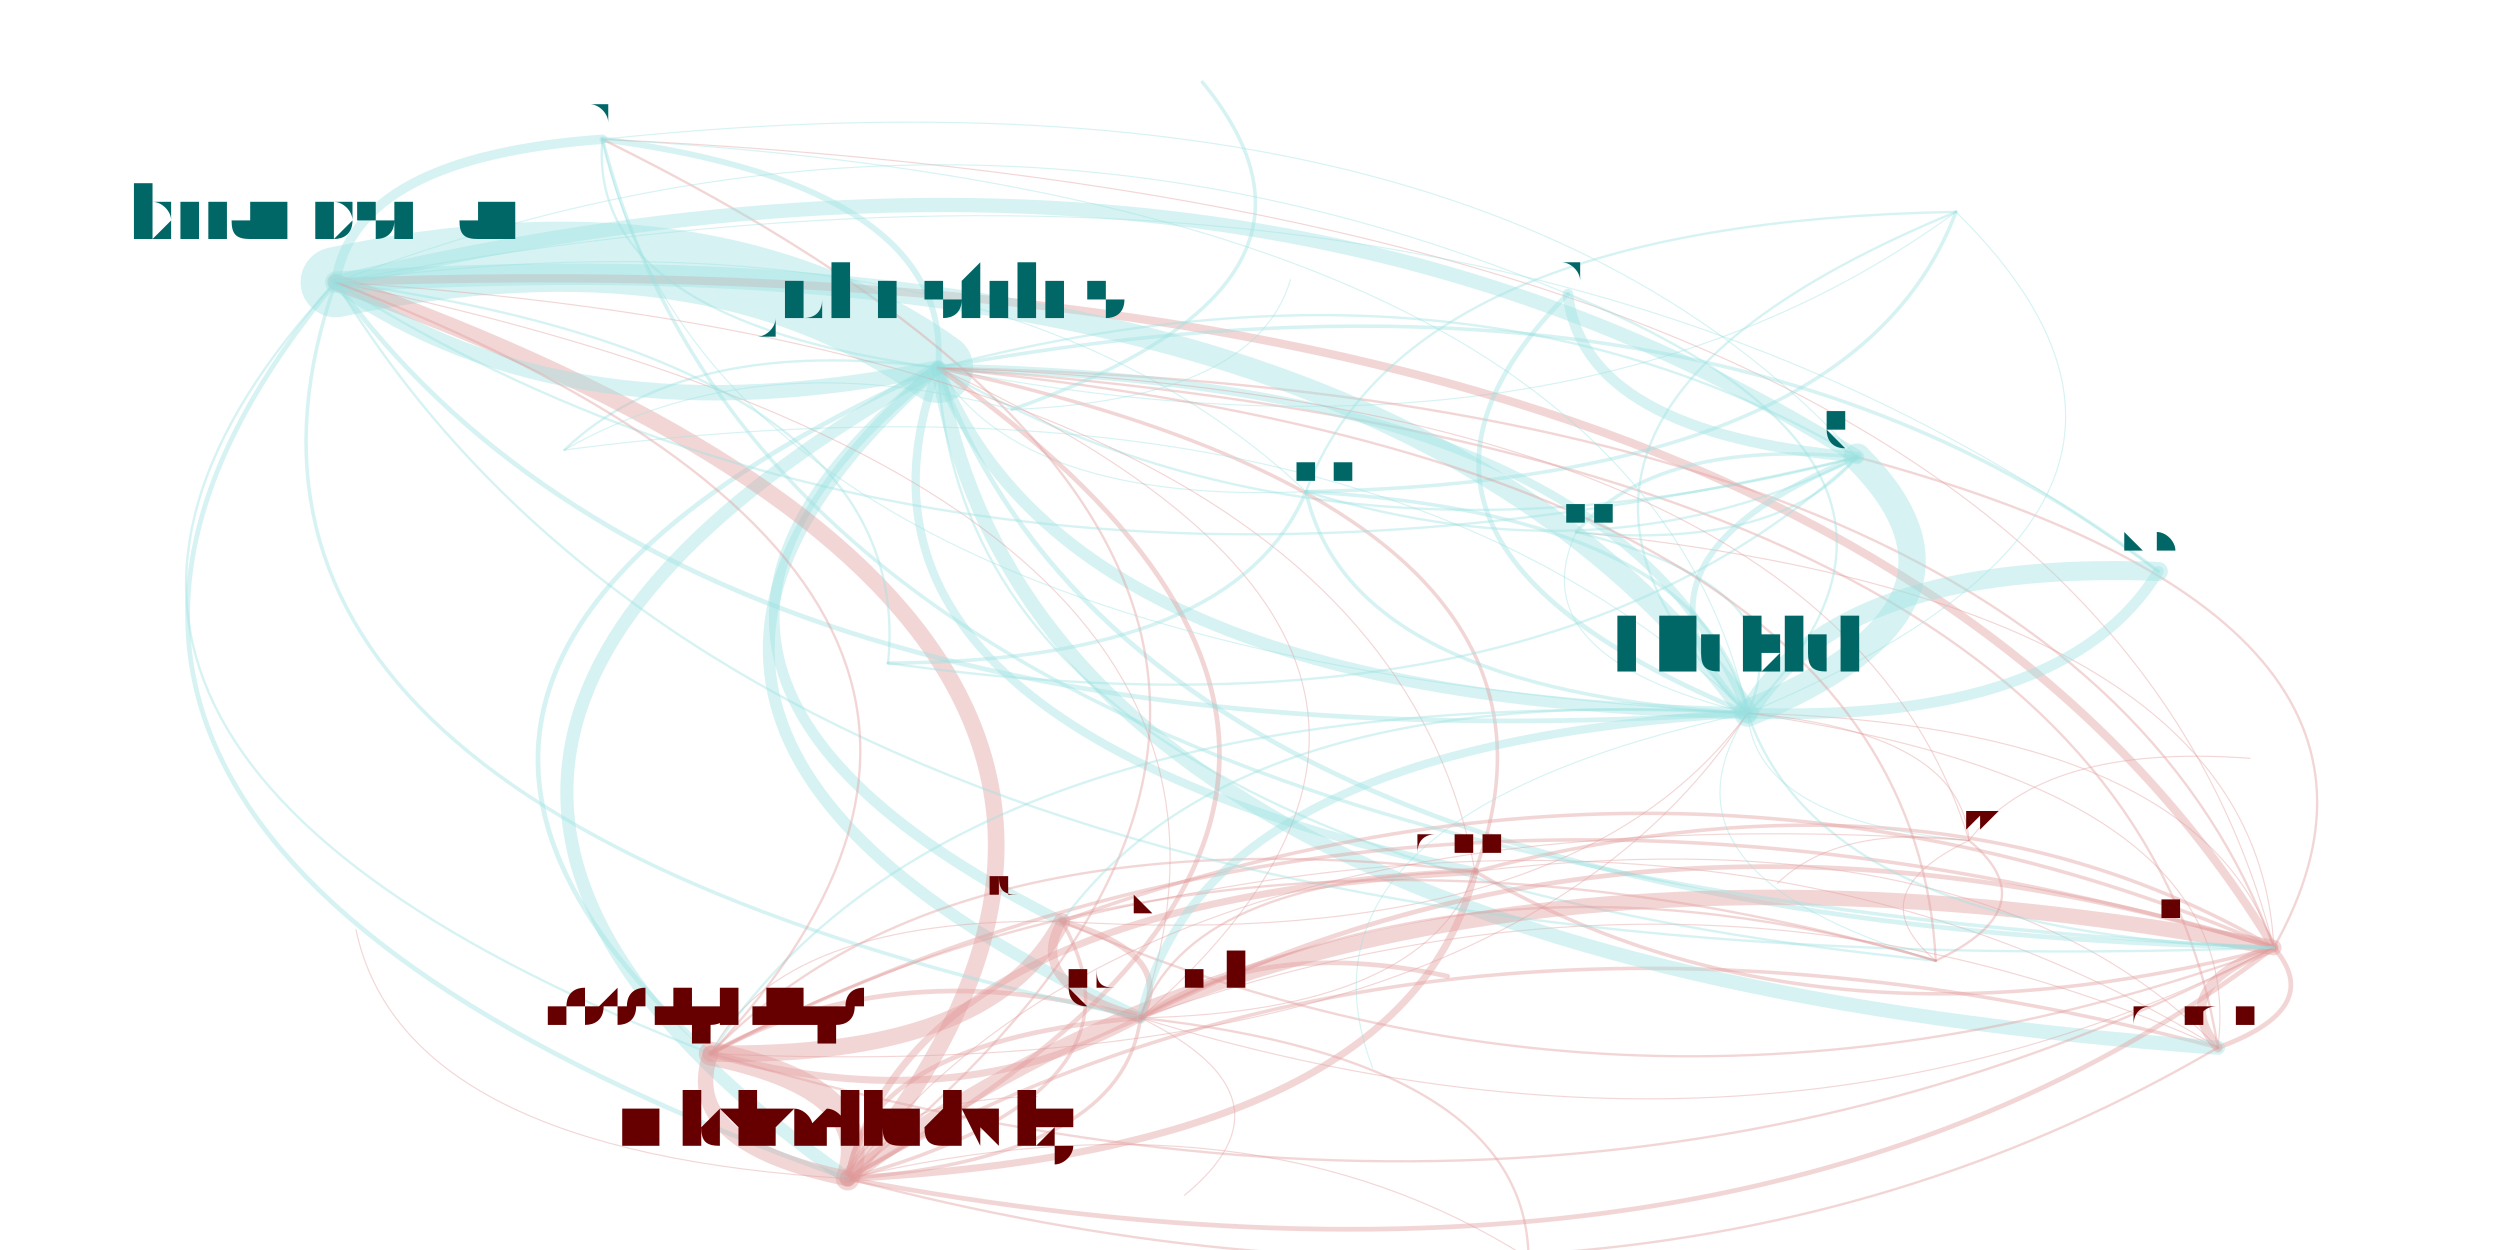
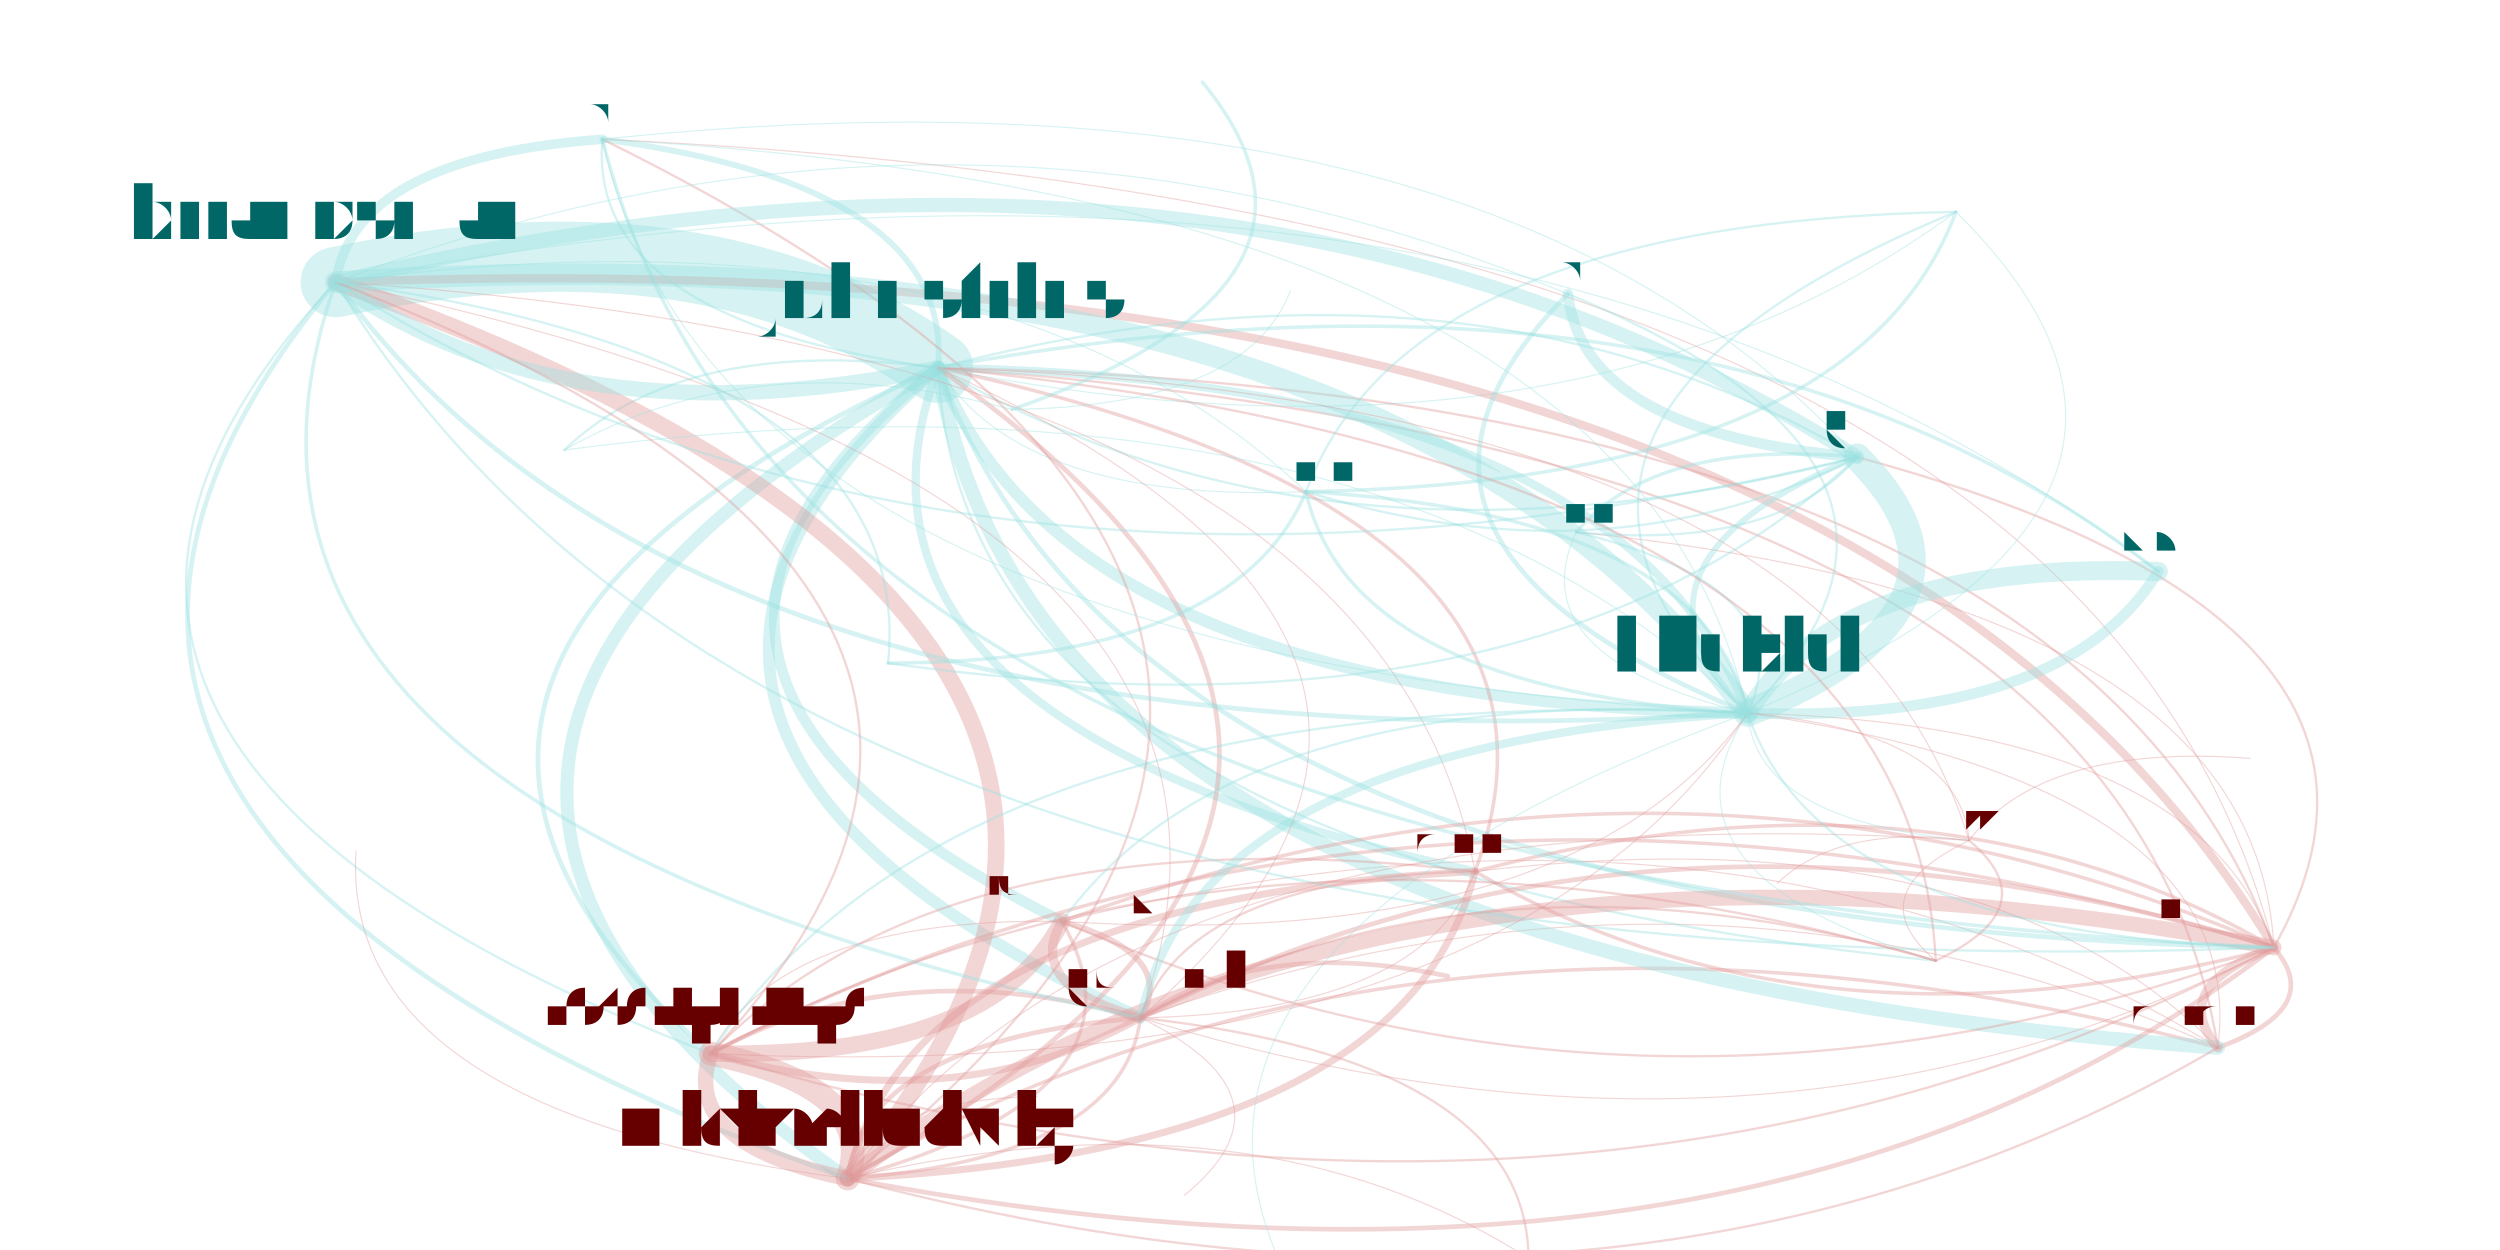
<svg xmlns="http://www.w3.org/2000/svg" width="4000" height="2000" viewBox="-0.025 -0.025 2.05 1.05">
  <style>
    path {
      fill: none;
      stroke-linecap: round;
      stroke-opacity: 0.4;
    }

    text {
      text-anchor: middle;
      alignment-baseline: hanging;
    }
  </style>
  <g opacity="0.4">
    <path d="M1.813 0.855 Q1.733 0.354 0.738 0.284" stroke="hsl(0.0,100%,35%)" stroke-width="0.002" />
    <path d="M1.813 0.855 Q1.150 0.680 0.662 0.965" stroke="hsl(0.0,100%,35%)" stroke-width="0.003" />
    <path d="M1.813 0.855 Q1.412 0.608 0.842 0.749" stroke="hsl(0.0,100%,35%)" stroke-width="0.001" />
    <path d="M1.813 0.855 Q1.380 0.661 0.908 0.830" stroke="hsl(0.0,100%,35%)" stroke-width="0.001" />
    <path d="M1.813 0.855 Q1.619 0.656 1.189 0.707" stroke="hsl(0.0,100%,35%)" stroke-width="0.001" />
    <path d="M1.813 0.855 Q1.904 0.822 1.860 0.771" stroke="hsl(0.0,100%,35%)" stroke-width="0.004" />
    <path d="M1.813 0.855 Q1.841 0.635 1.418 0.574" stroke="hsl(0.0,100%,35%)" stroke-width="0.001" />
    <path d="M1.813 0.855 Q1.537 0.217 0.232 0.212" stroke="hsl(0.0,100%,35%)" stroke-width="0" />
    <path d="M0.738 0.284 Q0.543 0.146 0.232 0.212" stroke="hsl(180.0,100%,35%)" stroke-width="0.059" />
    <path d="M0.738 0.284 Q0.751 0.131 0.456 0.092" stroke="hsl(180.0,100%,35%)" stroke-width="0.005" />
    <path d="M0.738 0.284 Q0.181 0.533 0.547 0.860" stroke="hsl(180.0,100%,35%)" stroke-width="0.004" />
    <path d="M0.738 0.284 Q0.819 0.784 1.813 0.855" stroke="hsl(180.0,100%,35%)" stroke-width="0.012" />
    <path d="M0.738 0.284 Q1.064 0.476 1.510 0.359" stroke="hsl(180.0,100%,35%)" stroke-width="0.002" />
    <path d="M0.738 0.284 Q0.155 0.609 0.662 0.965" stroke="hsl(180.0,100%,35%)" stroke-width="0.011" />
    <path d="M0.738 0.284 Q0.809 0.398 1.047 0.388" stroke="hsl(180.0,100%,35%)" stroke-width="0.001" />
    <path d="M0.738 0.284 Q0.385 0.591 0.908 0.830" stroke="hsl(180.0,100%,35%)" stroke-width="0.01" />
    <path d="M0.738 0.284 Q0.909 0.752 1.860 0.771" stroke="hsl(180.0,100%,35%)" stroke-width="0.004" />
    <path d="M0.738 0.284 Q0.625 0.585 1.189 0.707" stroke="hsl(180.0,100%,35%)" stroke-width="0.007" />
    <path d="M0.738 0.284 Q0.418 0.537 0.842 0.749" stroke="hsl(180.0,100%,35%)" stroke-width="0.009" />
    <path d="M0.738 0.284 Q1.270 0.389 1.593 0.153" stroke="hsl(180.0,100%,35%)" stroke-width="0.001" />
    <path d="M0.738 0.284 Q0.759 0.700 1.576 0.782" stroke="hsl(180.0,100%,35%)" stroke-width="0.002" />
    <path d="M0.738 0.284 Q0.477 0.266 0.386 0.389" stroke="hsl(180.0,100%,35%)" stroke-width="0" />
    <path d="M0.738 0.284 Q0.846 0.564 1.418 0.574" stroke="hsl(180.0,100%,35%)" stroke-width="0.01" />
    <path d="M0.738 0.284 Q0.853 0.656 1.604 0.681" stroke="hsl(180.0,100%,35%)" stroke-width="0" />
    <path d="M0.738 0.284 Q0.743 0.641 1.443 0.717" stroke="hsl(180.0,100%,35%)" stroke-width="0" />
    <path d="M0.738 0.284 Q0.402 0.208 0.181 0.356" stroke="hsl(180.0,100%,35%)" stroke-width="0" />
    <path d="M0.738 0.284 Q0.525 0.256 0.424 0.353" stroke="hsl(180.0,100%,35%)" stroke-width="0.002" />
-     <path d="M0.738 0.284 Q0.945 0.306 1.034 0.210" stroke="hsl(180.0,100%,35%)" stroke-width="0" />
+     <path d="M0.738 0.284 Q0.938 0.310 1.034 0.219" stroke="hsl(180.0,100%,35%)" stroke-width="0" />
    <path d="M0.662 0.965 Q0.893 0.947 0.908 0.830" stroke="hsl(0.0,100%,35%)" stroke-width="0.003" />
    <path d="M0.662 0.965 Q1.416 1.108 1.860 0.771" stroke="hsl(0.0,100%,35%)" stroke-width="0.004" />
    <path d="M0.662 0.965 Q0.689 0.889 0.547 0.860" stroke="hsl(0.0,100%,35%)" stroke-width="0.02" />
    <path d="M0.662 0.965 Q1.326 1.140 1.813 0.855" stroke="hsl(0.0,100%,35%)" stroke-width="0.002" />
    <path d="M0.662 0.965 Q1.050 0.503 0.232 0.212" stroke="hsl(0.0,100%,35%)" stroke-width="0.014" />
    <path d="M0.662 0.965 Q1.246 0.640 0.738 0.284" stroke="hsl(0.0,100%,35%)" stroke-width="0.004" />
    <path d="M0.662 0.965 Q1.132 0.941 1.189 0.707" stroke="hsl(0.0,100%,35%)" stroke-width="0.006" />
    <path d="M0.662 0.965 Q0.925 0.893 0.842 0.749" stroke="hsl(0.0,100%,35%)" stroke-width="0.003" />
    <path d="M0.662 0.965 Q1.258 0.487 0.456 0.092" stroke="hsl(0.0,100%,35%)" stroke-width="0.002" />
    <path d="M0.662 0.965 Q1.353 0.920 1.418 0.574" stroke="hsl(0.0,100%,35%)" stroke-width="0" />
    <path d="M0.662 0.965 Q1.571 0.832 1.510 0.359" stroke="hsl(0.0,100%,35%)" stroke-width="0" />
    <path d="M0.842 0.749 Q0.810 0.803 0.908 0.830" stroke="hsl(0.0,100%,35%)" stroke-width="0.008" />
    <path d="M0.842 0.749 Q1.163 0.496 0.738 0.284" stroke="hsl(0.0,100%,35%)" stroke-width="0" />
    <path d="M0.842 0.749 Q1.271 0.776 1.418 0.574" stroke="hsl(0.0,100%,35%)" stroke-width="0.001" />
    <path d="M0.842 0.749 Q0.606 0.745 0.547 0.860" stroke="hsl(0.0,100%,35%)" stroke-width="0.001" />
    <path d="M0.842 0.749 Q1.334 0.964 1.860 0.771" stroke="hsl(0.0,100%,35%)" stroke-width="0.002" />
    <path d="M0.842 0.749 Q0.967 0.359 0.232 0.212" stroke="hsl(0.0,100%,35%)" stroke-width="0" />
    <path d="M0.842 0.749 Q1.049 0.797 1.189 0.707" stroke="hsl(0.0,100%,35%)" stroke-width="0" />
    <path d="M0.842 0.749 Q1.183 0.912 1.576 0.782" stroke="hsl(0.0,100%,35%)" stroke-width="0" />
    <path d="M0.842 0.749 Q0.580 0.821 0.662 0.965" stroke="hsl(0.0,100%,35%)" stroke-width="0" />
    <path d="M0.908 0.830 Q1.260 0.523 0.738 0.284" stroke="hsl(0.0,100%,35%)" stroke-width="0.001" />
    <path d="M0.908 0.830 Q0.940 0.777 0.842 0.749" stroke="hsl(0.0,100%,35%)" stroke-width="0.005" />
    <path d="M0.908 0.830 Q1.065 0.386 0.232 0.212" stroke="hsl(0.0,100%,35%)" stroke-width="0.001" />
    <path d="M0.908 0.830 Q0.677 0.849 0.662 0.965" stroke="hsl(0.0,100%,35%)" stroke-width="0.004" />
    <path d="M0.908 0.830 Q1.147 0.825 1.189 0.707" stroke="hsl(0.0,100%,35%)" stroke-width="0.001" />
    <path d="M0.908 0.830 Q1.281 0.940 1.576 0.782" stroke="hsl(0.0,100%,35%)" stroke-width="0" />
    <path d="M0.908 0.830 Q1.431 0.991 1.860 0.771" stroke="hsl(0.0,100%,35%)" stroke-width="0.001" />
    <path d="M0.908 0.830 Q0.703 0.773 0.547 0.860" stroke="hsl(0.0,100%,35%)" stroke-width="0.004" />
    <path d="M0.908 0.830 Q1.368 0.804 1.418 0.574" stroke="hsl(0.0,100%,35%)" stroke-width="0" />
    <path d="M0.908 0.830 Q1.363 0.404 0.630 0.088" stroke="hsl(0.0,100%,35%)" stroke-width="0" />
    <path d="M1.189 0.707 Q0.719 0.731 0.662 0.965" stroke="hsl(0.0,100%,35%)" stroke-width="0.006" />
    <path d="M1.189 0.707 Q0.949 0.712 0.908 0.830" stroke="hsl(0.0,100%,35%)" stroke-width="0.002" />
    <path d="M1.189 0.707 Q1.107 0.268 0.232 0.212" stroke="hsl(0.0,100%,35%)" stroke-width="0.001" />
    <path d="M1.189 0.707 Q1.302 0.405 0.738 0.284" stroke="hsl(0.0,100%,35%)" stroke-width="0.003" />
    <path d="M1.189 0.707 Q1.473 0.873 1.860 0.771" stroke="hsl(0.0,100%,35%)" stroke-width="0.003" />
    <path d="M1.189 0.707 Q0.745 0.655 0.547 0.860" stroke="hsl(0.0,100%,35%)" stroke-width="0.002" />
    <path d="M1.189 0.707 Q1.410 0.686 1.418 0.574" stroke="hsl(0.0,100%,35%)" stroke-width="0" />
    <path d="M1.860 0.771 Q1.106 0.629 0.662 0.965" stroke="hsl(0.0,100%,35%)" stroke-width="0.013" />
    <path d="M1.860 0.771 Q1.770 0.804 1.813 0.855" stroke="hsl(0.0,100%,35%)" stroke-width="0.008" />
    <path d="M1.860 0.771 Q1.336 0.610 0.908 0.830" stroke="hsl(0.0,100%,35%)" stroke-width="0.004" />
    <path d="M1.860 0.771 Q1.494 0.166 0.232 0.212" stroke="hsl(0.0,100%,35%)" stroke-width="0.007" />
    <path d="M1.860 0.771 Q1.846 0.480 1.274 0.422" stroke="hsl(0.0,100%,35%)" stroke-width="0.001" />
    <path d="M1.860 0.771 Q2.015 0.495 1.510 0.359" stroke="hsl(0.0,100%,35%)" stroke-width="0.002" />
    <path d="M1.860 0.771 Q1.689 0.303 0.738 0.284" stroke="hsl(0.0,100%,35%)" stroke-width="0.002" />
    <path d="M1.860 0.771 Q1.701 0.150 0.456 0.092" stroke="hsl(0.0,100%,35%)" stroke-width="0.001" />
    <path d="M1.860 0.771 Q1.132 0.553 0.547 0.860" stroke="hsl(0.0,100%,35%)" stroke-width="0.003" />
    <path d="M1.860 0.771 Q1.576 0.605 1.189 0.707" stroke="hsl(0.0,100%,35%)" stroke-width="0.003" />
    <path d="M1.860 0.771 Q1.804 0.675 1.604 0.681" stroke="hsl(0.0,100%,35%)" stroke-width="0" />
    <path d="M1.860 0.771 Q1.369 0.557 0.842 0.749" stroke="hsl(0.0,100%,35%)" stroke-width="0.003" />
    <path d="M1.860 0.771 Q1.797 0.584 1.418 0.574" stroke="hsl(0.0,100%,35%)" stroke-width="0.001" />
    <path d="M1.418 0.574 Q1.330 0.709 1.576 0.782" stroke="hsl(180.0,100%,35%)" stroke-width="0.001" />
    <path d="M1.418 0.574 Q1.636 0.485 1.510 0.359" stroke="hsl(180.0,100%,35%)" stroke-width="0.023" />
    <path d="M1.418 0.574 Q1.381 0.407 1.047 0.388" stroke="hsl(180.0,100%,35%)" stroke-width="0.003" />
    <path d="M1.418 0.574 Q1.685 0.583 1.763 0.455" stroke="hsl(180.0,100%,35%)" stroke-width="0.009" />
    <path d="M1.418 0.574 Q0.753 0.543 0.547 0.860" stroke="hsl(180.0,100%,35%)" stroke-width="0.002" />
    <path d="M1.418 0.574 Q1.425 0.665 1.604 0.681" stroke="hsl(180.0,100%,35%)" stroke-width="0.001" />
    <path d="M1.418 0.574 Q1.114 0.156 0.232 0.212" stroke="hsl(180.0,100%,35%)" stroke-width="0.018" />
    <path d="M1.418 0.574 Q0.957 0.600 0.908 0.830" stroke="hsl(180.0,100%,35%)" stroke-width="0.007" />
    <path d="M1.418 0.574 Q1.322 0.140 0.456 0.092" stroke="hsl(180.0,100%,35%)" stroke-width="0.001" />
    <path d="M1.418 0.574 Q0.989 0.546 0.842 0.749" stroke="hsl(180.0,100%,35%)" stroke-width="0.002" />
    <path d="M1.418 0.574 Q1.310 0.293 0.738 0.284" stroke="hsl(180.0,100%,35%)" stroke-width="0.007" />
    <path d="M1.418 0.574 Q1.481 0.761 1.860 0.771" stroke="hsl(180.0,100%,35%)" stroke-width="0.002" />
    <path d="M1.418 0.574 Q1.467 0.469 1.274 0.422" stroke="hsl(180.0,100%,35%)" stroke-width="0.002" />
    <path d="M1.418 0.574 Q0.974 0.217 0.181 0.356" stroke="hsl(180.0,100%,35%)" stroke-width="0" />
-     <path d="M1.418 0.574 Q1.517 0.315 1.034 0.210" stroke="hsl(180.0,100%,35%)" stroke-width="0" />
+     <path d="M1.418 0.574 Q1.510 0.319 1.034 0.219" stroke="hsl(180.0,100%,35%)" stroke-width="0" />
    <path d="M1.418 0.574 Q1.842 0.398 1.593 0.153" stroke="hsl(180.0,100%,35%)" stroke-width="0.001" />
    <path d="M1.418 0.574 Q1.623 0.368 1.267 0.222" stroke="hsl(180.0,100%,35%)" stroke-width="0.002" />
-     <path d="M1.418 0.574 Q1.022 0.660 1.103 0.872" stroke="hsl(180.0,100%,35%)" stroke-width="0.001" />
+     <path d="M1.418 0.574 Q0.797 0.801 1.103 1.153" stroke="hsl(180.0,100%,35%)" stroke-width="0.001" />
    <path d="M1.418 0.574 Q1.097 0.265 0.424 0.353" stroke="hsl(180.0,100%,35%)" stroke-width="0.001" />
    <path d="M1.418 0.574 Q0.727 0.618 0.662 0.965" stroke="hsl(180.0,100%,35%)" stroke-width="0" />
    <path d="M1.418 0.574 Q1.391 0.793 1.813 0.855" stroke="hsl(180.0,100%,35%)" stroke-width="0" />
    <path d="M0.232 0.212 Q0.536 0.630 1.418 0.574" stroke="hsl(180.0,100%,35%)" stroke-width="0.004" />
    <path d="M0.232 0.212 Q0.428 0.349 0.738 0.284" stroke="hsl(180.0,100%,35%)" stroke-width="0.013" />
-     <path d="M0.232 0.212 Q0.635 0.371 1.034 0.210" stroke="hsl(180.0,100%,35%)" stroke-width="0" />
+     <path d="M0.232 0.212 Q0.628 0.375 1.034 0.219" stroke="hsl(180.0,100%,35%)" stroke-width="0" />
    <path d="M0.232 0.212 Q-0.155 0.675 0.662 0.965" stroke="hsl(180.0,100%,35%)" stroke-width="0.004" />
    <path d="M0.232 0.212 Q0.754 0.541 1.510 0.359" stroke="hsl(180.0,100%,35%)" stroke-width="0.002" />
    <path d="M0.232 0.212 Q0.440 0.196 0.456 0.092" stroke="hsl(180.0,100%,35%)" stroke-width="0" />
    <path d="M0.232 0.212 Q0.499 0.463 1.047 0.388" stroke="hsl(180.0,100%,35%)" stroke-width="0" />
    <path d="M0.232 0.212 Q-0.129 0.599 0.547 0.860" stroke="hsl(180.0,100%,35%)" stroke-width="0.002" />
    <path d="M0.232 0.212 Q0.107 0.602 0.842 0.749" stroke="hsl(180.0,100%,35%)" stroke-width="0" />
    <path d="M0.232 0.212 Q0.599 0.817 1.860 0.771" stroke="hsl(180.0,100%,35%)" stroke-width="0.002" />
    <path d="M0.232 0.212 Q0.530 0.229 0.630 0.088" stroke="hsl(180.0,100%,35%)" stroke-width="0" />
    <path d="M0.232 0.212 Q0.075 0.656 0.908 0.830" stroke="hsl(180.0,100%,35%)" stroke-width="0.003" />
    <path d="M1.510 0.359 Q0.989 0.030 0.232 0.212" stroke="hsl(180.0,100%,35%)" stroke-width="0.012" />
    <path d="M1.510 0.359 Q1.197 0.014 0.456 0.092" stroke="hsl(180.0,100%,35%)" stroke-width="0.001" />
    <path d="M1.510 0.359 Q1.355 0.635 1.860 0.771" stroke="hsl(180.0,100%,35%)" stroke-width="0" />
    <path d="M1.510 0.359 Q1.341 0.343 1.274 0.422" stroke="hsl(180.0,100%,35%)" stroke-width="0.003" />
    <path d="M1.510 0.359 Q1.498 0.242 1.267 0.222" stroke="hsl(180.0,100%,35%)" stroke-width="0" />
    <path d="M1.510 0.359 Q1.292 0.448 1.418 0.574" stroke="hsl(180.0,100%,35%)" stroke-width="0.005" />
    <path d="M1.510 0.359 Q1.185 0.167 0.738 0.284" stroke="hsl(180.0,100%,35%)" stroke-width="0.002" />
    <path d="M1.510 0.359 Q1.299 0.539 1.604 0.681" stroke="hsl(180.0,100%,35%)" stroke-width="0" />
    <path d="M1.510 0.359 Q1.287 0.047 0.630 0.088" stroke="hsl(180.0,100%,35%)" stroke-width="0" />
    <path d="M1.510 0.359 Q0.832 0.474 0.908 0.830" stroke="hsl(180.0,100%,35%)" stroke-width="0" />
    <path d="M0.456 0.092 Q0.248 0.107 0.232 0.212" stroke="hsl(180.0,100%,35%)" stroke-width="0.008" />
    <path d="M0.456 0.092 Q0.443 0.244 0.738 0.284" stroke="hsl(180.0,100%,35%)" stroke-width="0.002" />
    <path d="M0.456 0.092 Q0.614 0.712 1.860 0.771" stroke="hsl(180.0,100%,35%)" stroke-width="0.003" />
    <path d="M0.456 0.092 Q0.551 0.525 1.418 0.574" stroke="hsl(180.0,100%,35%)" stroke-width="0.001" />
    <path d="M0.456 0.092 Q0.769 0.436 1.510 0.359" stroke="hsl(180.0,100%,35%)" stroke-width="0" />
    <path d="M0.456 0.092 Q-0.114 0.494 0.547 0.860" stroke="hsl(180.0,100%,35%)" stroke-width="0" />
    <path d="M1.047 0.388 Q0.979 0.304 0.800 0.319" stroke="hsl(180.0,100%,35%)" stroke-width="0" />
    <path d="M1.047 0.388 Q1.302 0.466 1.510 0.359" stroke="hsl(180.0,100%,35%)" stroke-width="0.002" />
    <path d="M1.047 0.388 Q1.084 0.555 1.418 0.574" stroke="hsl(180.0,100%,35%)" stroke-width="0.003" />
    <path d="M1.047 0.388 Q0.976 0.274 0.738 0.284" stroke="hsl(180.0,100%,35%)" stroke-width="0" />
    <path d="M1.047 0.388 Q1.508 0.380 1.593 0.153" stroke="hsl(180.0,100%,35%)" stroke-width="0.003" />
    <path d="M1.047 0.388 Q0.781 0.137 0.232 0.212" stroke="hsl(180.0,100%,35%)" stroke-width="0.001" />
    <path d="M1.047 0.388 Q0.419 0.524 0.547 0.860" stroke="hsl(180.0,100%,35%)" stroke-width="0" />
    <path d="M0.547 0.860 Q0.520 0.936 0.662 0.965" stroke="hsl(0.0,100%,35%)" stroke-width="0.013" />
    <path d="M0.547 0.860 Q0.751 0.917 0.908 0.830" stroke="hsl(0.0,100%,35%)" stroke-width="0.006" />
    <path d="M0.547 0.860 Q0.783 0.864 0.842 0.749" stroke="hsl(0.0,100%,35%)" stroke-width="0.014" />
    <path d="M0.547 0.860 Q1.211 0.891 1.418 0.574" stroke="hsl(0.0,100%,35%)" stroke-width="0.001" />
    <path d="M0.547 0.860 Q0.908 0.473 0.232 0.212" stroke="hsl(0.0,100%,35%)" stroke-width="0.002" />
    <path d="M0.547 0.860 Q1.274 1.078 1.860 0.771" stroke="hsl(0.0,100%,35%)" stroke-width="0.002" />
    <path d="M0.547 0.860 Q1.218 0.982 1.604 0.681" stroke="hsl(0.0,100%,35%)" stroke-width="0" />
    <path d="M1.166 0.795 Q1.008 0.761 0.908 0.830" stroke="hsl(0.0,100%,35%)" stroke-width="0.004" />
    <path d="M1.166 0.795 Q0.804 0.704 0.547 0.860" stroke="hsl(0.0,100%,35%)" stroke-width="0" />
    <path d="M1.166 0.795 Q1.248 0.755 1.189 0.707" stroke="hsl(0.0,100%,35%)" stroke-width="0" />
    <path d="M1.166 0.795 Q1.361 0.454 0.738 0.284" stroke="hsl(0.0,100%,35%)" stroke-width="0" />
    <path d="M1.274 0.422 Q1.443 0.438 1.510 0.359" stroke="hsl(180.0,100%,35%)" stroke-width="0.002" />
    <path d="M1.274 0.422 Q1.225 0.527 1.418 0.574" stroke="hsl(180.0,100%,35%)" stroke-width="0.001" />
    <path d="M1.274 0.422 Q0.922 0.109 0.232 0.212" stroke="hsl(180.0,100%,35%)" stroke-width="0" />
    <path d="M1.267 0.222 Q1.280 0.339 1.510 0.359" stroke="hsl(180.0,100%,35%)" stroke-width="0.009" />
    <path d="M1.267 0.222 Q1.110 0.324 1.274 0.422" stroke="hsl(180.0,100%,35%)" stroke-width="0" />
    <path d="M1.267 0.222 Q1.062 0.428 1.418 0.574" stroke="hsl(180.0,100%,35%)" stroke-width="0.004" />
    <path d="M1.267 0.222 Q0.758 0.010 0.232 0.212" stroke="hsl(180.0,100%,35%)" stroke-width="0.001" />
    <path d="M1.267 0.222 Q0.601 0.454 0.908 0.830" stroke="hsl(180.0,100%,35%)" stroke-width="0" />
    <path d="M1.604 0.681 Q1.510 0.726 1.576 0.782" stroke="hsl(0.0,100%,35%)" stroke-width="0.001" />
    <path d="M1.604 0.681 Q1.815 0.501 1.510 0.359" stroke="hsl(0.0,100%,35%)" stroke-width="0" />
    <path d="M1.604 0.681 Q1.490 0.309 0.738 0.284" stroke="hsl(0.0,100%,35%)" stroke-width="0.001" />
    <path d="M1.604 0.681 Q0.906 0.635 0.662 0.965" stroke="hsl(0.0,100%,35%)" stroke-width="0.001" />
    <path d="M1.604 0.681 Q1.495 0.667 1.443 0.717" stroke="hsl(0.0,100%,35%)" stroke-width="0.001" />
    <path d="M1.604 0.681 Q1.597 0.590 1.418 0.574" stroke="hsl(0.0,100%,35%)" stroke-width="0.001" />
    <path d="M1.576 0.782 Q1.203 0.672 0.908 0.830" stroke="hsl(0.0,100%,35%)" stroke-width="0.002" />
    <path d="M1.576 0.782 Q1.664 0.646 1.418 0.574" stroke="hsl(0.0,100%,35%)" stroke-width="0" />
    <path d="M1.576 0.782 Q1.556 0.365 0.738 0.284" stroke="hsl(0.0,100%,35%)" stroke-width="0.002" />
    <path d="M1.576 0.782 Q1.671 0.737 1.604 0.681" stroke="hsl(0.0,100%,35%)" stroke-width="0.002" />
    <path d="M1.576 0.782 Q0.999 0.615 0.547 0.860" stroke="hsl(0.0,100%,35%)" stroke-width="0.002" />
    <path d="M1.576 0.782 Q1.235 0.619 0.842 0.749" stroke="hsl(0.0,100%,35%)" stroke-width="0" />
-     <path d="M0.800 0.319 Q1.004 0.311 1.034 0.210" stroke="hsl(180.0,100%,35%)" stroke-width="0.001" />
+     <path d="M0.800 0.319 Q0.997 0.316 1.034 0.219" stroke="hsl(180.0,100%,35%)" stroke-width="0.001" />
    <path d="M0.800 0.319 Q1.100 0.214 0.960 0.044" stroke="hsl(180.0,100%,35%)" stroke-width="0.003" />
    <path d="M0.800 0.319 Q0.905 0.570 1.418 0.574" stroke="hsl(180.0,100%,35%)" stroke-width="0" />
    <path d="M0.800 0.319 Q0.585 0.261 0.424 0.353" stroke="hsl(180.0,100%,35%)" stroke-width="0.001" />
    <path d="M1.593 0.153 Q1.169 0.328 1.418 0.574" stroke="hsl(180.0,100%,35%)" stroke-width="0.002" />
    <path d="M1.593 0.153 Q1.132 0.161 1.047 0.388" stroke="hsl(180.0,100%,35%)" stroke-width="0.002" />
    <path d="M1.593 0.153 Q0.478 0.373 0.662 0.965" stroke="hsl(180.0,100%,35%)" stroke-width="0" />
    <path d="M0.945 0.979 Q1.045 0.897 0.908 0.830" stroke="hsl(0.0,100%,35%)" stroke-width="0.001" />
    <path d="M0.945 0.979 Q1.284 0.892 1.189 0.707" stroke="hsl(0.0,100%,35%)" stroke-width="0" />
    <path d="M0.945 0.979 Q0.815 0.916 0.662 0.965" stroke="hsl(0.0,100%,35%)" stroke-width="0" />
    <path d="M0.386 0.389 Q0.089 0.657 0.547 0.860" stroke="hsl(180.0,100%,35%)" stroke-width="0" />
    <path d="M0.386 0.389 Q0.754 0.688 1.418 0.574" stroke="hsl(180.0,100%,35%)" stroke-width="0" />
    <path d="M0.386 0.389 Q0.310 0.331 0.181 0.356" stroke="hsl(180.0,100%,35%)" stroke-width="0" />
    <path d="M1.763 0.455 Q1.495 0.445 1.418 0.574" stroke="hsl(180.0,100%,35%)" stroke-width="0.016" />
    <path d="M1.763 0.455 Q1.387 0.164 0.738 0.284" stroke="hsl(180.0,100%,35%)" stroke-width="0.003" />
-     <path d="M1.763 0.455 Q1.594 0.186 1.034 0.210" stroke="hsl(180.0,100%,35%)" stroke-width="0" />
+     <path d="M1.763 0.455 Q1.587 0.191 1.034 0.219" stroke="hsl(180.0,100%,35%)" stroke-width="0" />
    <path d="M1.763 0.455 Q1.558 0.632 1.860 0.771" stroke="hsl(180.0,100%,35%)" stroke-width="0" />
    <path d="M1.763 0.455 Q1.174 0.136 0.424 0.353" stroke="hsl(180.0,100%,35%)" stroke-width="0" />
    <path d="M1.763 0.455 Q1.192 0.027 0.232 0.212" stroke="hsl(180.0,100%,35%)" stroke-width="0.001" />
-     <path d="M0.249 0.756 Q0.676 0.481 0.232 0.212" stroke="hsl(0.0,100%,35%)" stroke-width="0" />
-     <path d="M0.249 0.756 Q0.289 0.943 0.662 0.965" stroke="hsl(0.0,100%,35%)" stroke-width="0.001" />
-     <path d="M0.249 0.756 Q0.980 0.899 1.418 0.574" stroke="hsl(0.0,100%,35%)" stroke-width="0" />
+     <path d="M0.249 0.690 Q0.623 0.448 0.232 0.212" stroke="hsl(0.0,100%,35%)" stroke-width="0" />
+     <path d="M0.249 0.690 Q0.236 0.910 0.662 0.965" stroke="hsl(0.0,100%,35%)" stroke-width="0.001" />
+     <path d="M0.249 0.690 Q0.927 0.866 1.418 0.574" stroke="hsl(0.0,100%,35%)" stroke-width="0" />
    <path d="M0.696 0.532 Q0.987 0.531 1.047 0.388" stroke="hsl(180.0,100%,35%)" stroke-width="0.003" />
    <path d="M0.696 0.532 Q1.242 0.609 1.510 0.359" stroke="hsl(180.0,100%,35%)" stroke-width="0.002" />
    <path d="M0.696 0.532 Q0.721 0.279 0.232 0.212" stroke="hsl(180.0,100%,35%)" stroke-width="0.002" />
    <path d="M1.840 0.612 Q1.666 0.599 1.604 0.681" stroke="hsl(0.0,100%,35%)" stroke-width="0.001" />
    <path d="M1.840 0.612 Q1.356 0.090 0.232 0.212" stroke="hsl(0.0,100%,35%)" stroke-width="0" />
    <path d="M1.840 0.612 Q1.564 0.075 0.456 0.092" stroke="hsl(0.0,100%,35%)" stroke-width="0" />
    <path d="M1.234 1.032 Q1.002 0.884 0.662 0.965" stroke="hsl(0.0,100%,35%)" stroke-width="0.001" />
    <path d="M1.234 1.032 Q1.232 0.866 0.908 0.830" stroke="hsl(0.0,100%,35%)" stroke-width="0.002" />
    <path d="M1.234 1.032 Q1.028 0.809 0.547 0.860" stroke="hsl(0.0,100%,35%)" stroke-width="0" />
    <path d="M0.821 0.896 Q0.686 0.899 0.662 0.965" stroke="hsl(0.0,100%,35%)" stroke-width="0.001" />
    <path d="M0.821 0.896 Q0.916 0.880 0.908 0.830" stroke="hsl(0.0,100%,35%)" stroke-width="0" />
    <path d="M0.821 0.896 Q1.440 1.041 1.860 0.771" stroke="hsl(0.0,100%,35%)" stroke-width="0" />
  </g>
  <text x="1.813" y="0.837" font-size="0.035" fill="hsl(0.0,100%,20%)">armansito</text>
  <text x="0.738" y="0.244" font-size="0.079" fill="hsl(180.0,100%,20%)">johnstiles</text>
  <text x="0.662" y="0.934" font-size="0.063" fill="hsl(0.0,100%,20%)">michaelludwig</text>
  <text x="0.842" y="0.728" font-size="0.042" fill="hsl(0.0,100%,20%)">nicolettep</text>
  <text x="0.908" y="0.805" font-size="0.05" fill="hsl(0.0,100%,20%)">egdaniel</text>
  <text x="1.189" y="0.690" font-size="0.035" fill="hsl(0.0,100%,20%)">jamesgk</text>
  <text x="1.860" y="0.746" font-size="0.05" fill="hsl(0.0,100%,20%)">jvanverth</text>
  <text x="1.418" y="0.540" font-size="0.068" fill="hsl(180.0,100%,20%)">kjlubick</text>
  <text x="0.232" y="0.175" font-size="0.073" fill="hsl(180.0,100%,20%)">brianosman</text>
-   <text x="1.034" y="0.205" font-size="0.009" fill="hsl(180.0,100%,20%)">borenet</text>
+   <text x="1.034" y="0.214" font-size="0.009" fill="hsl(180.0,100%,20%)">borenet</text>
  <text x="1.510" y="0.335" font-size="0.048" fill="hsl(180.0,100%,20%)">bungeman</text>
  <text x="0.456" y="0.077" font-size="0.029" fill="hsl(180.0,100%,20%)">herb</text>
  <text x="1.047" y="0.376" font-size="0.025" fill="hsl(180.0,100%,20%)">fmalita</text>
  <text x="0.547" y="0.834" font-size="0.051" fill="hsl(0.0,100%,20%)">robertphillips</text>
  <text x="0.630" y="0.085" font-size="0.006" fill="hsl(180.0,100%,20%)">jreck</text>
  <text x="1.166" y="0.788" font-size="0.014" fill="hsl(0.0,100%,20%)">briansalomon</text>
  <text x="1.274" y="0.414" font-size="0.018" fill="hsl(180.0,100%,20%)">jlavrova</text>
  <text x="1.267" y="0.210" font-size="0.024" fill="hsl(180.0,100%,20%)">drott</text>
  <text x="1.604" y="0.672" font-size="0.018" fill="hsl(0.0,100%,20%)">scroggo</text>
  <text x="1.576" y="0.772" font-size="0.019" fill="hsl(0.0,100%,20%)">nscobie</text>
  <text x="0.800" y="0.312" font-size="0.014" fill="hsl(180.0,100%,20%)">sharaks</text>
  <text x="1.593" y="0.145" font-size="0.017" fill="hsl(180.0,100%,20%)">jmbetancourt</text>
  <text x="0.945" y="0.975" font-size="0.008" fill="hsl(0.0,100%,20%)">hitawala</text>
  <text x="0.386" y="0.386" font-size="0.007" fill="hsl(180.0,100%,20%)">rmistry</text>
  <text x="1.443" y="0.714" font-size="0.007" fill="hsl(0.0,100%,20%)">djsollen</text>
  <text x="0.181" y="0.352" font-size="0.006" fill="hsl(180.0,100%,20%)">jcgregorio</text>
  <text x="0.424" y="0.348" font-size="0.012" fill="hsl(180.0,100%,20%)">cmumford</text>
  <text x="1.763" y="0.439" font-size="0.032" fill="hsl(180.0,100%,20%)">lovisolo</text>
-   <text x="1.103" y="0.869" font-size="0.005" fill="hsl(180.0,100%,20%)">tdenniston</text>
-   <text x="0.249" y="0.753" font-size="0.007" fill="hsl(0.0,100%,20%)">lokokung</text>
+   <text x="1.103" y="1.151" font-size="0.005" fill="hsl(180.0,100%,20%)">tdenniston</text>
+   <text x="0.249" y="0.687" font-size="0.007" fill="hsl(0.0,100%,20%)">lokokung</text>
  <text x="0.696" y="0.525" font-size="0.014" fill="hsl(180.0,100%,20%)">mike</text>
  <text x="1.840" y="0.608" font-size="0.007" fill="hsl(0.0,100%,20%)">nigeltao</text>
  <text x="1.234" y="1.027" font-size="0.011" fill="hsl(0.0,100%,20%)">penghuang</text>
  <text x="0.960" y="0.039" font-size="0.011" fill="hsl(180.0,100%,20%)">hcm</text>
  <text x="0.821" y="0.892" font-size="0.008" fill="hsl(0.0,100%,20%)">sunnyps</text>
</svg>
